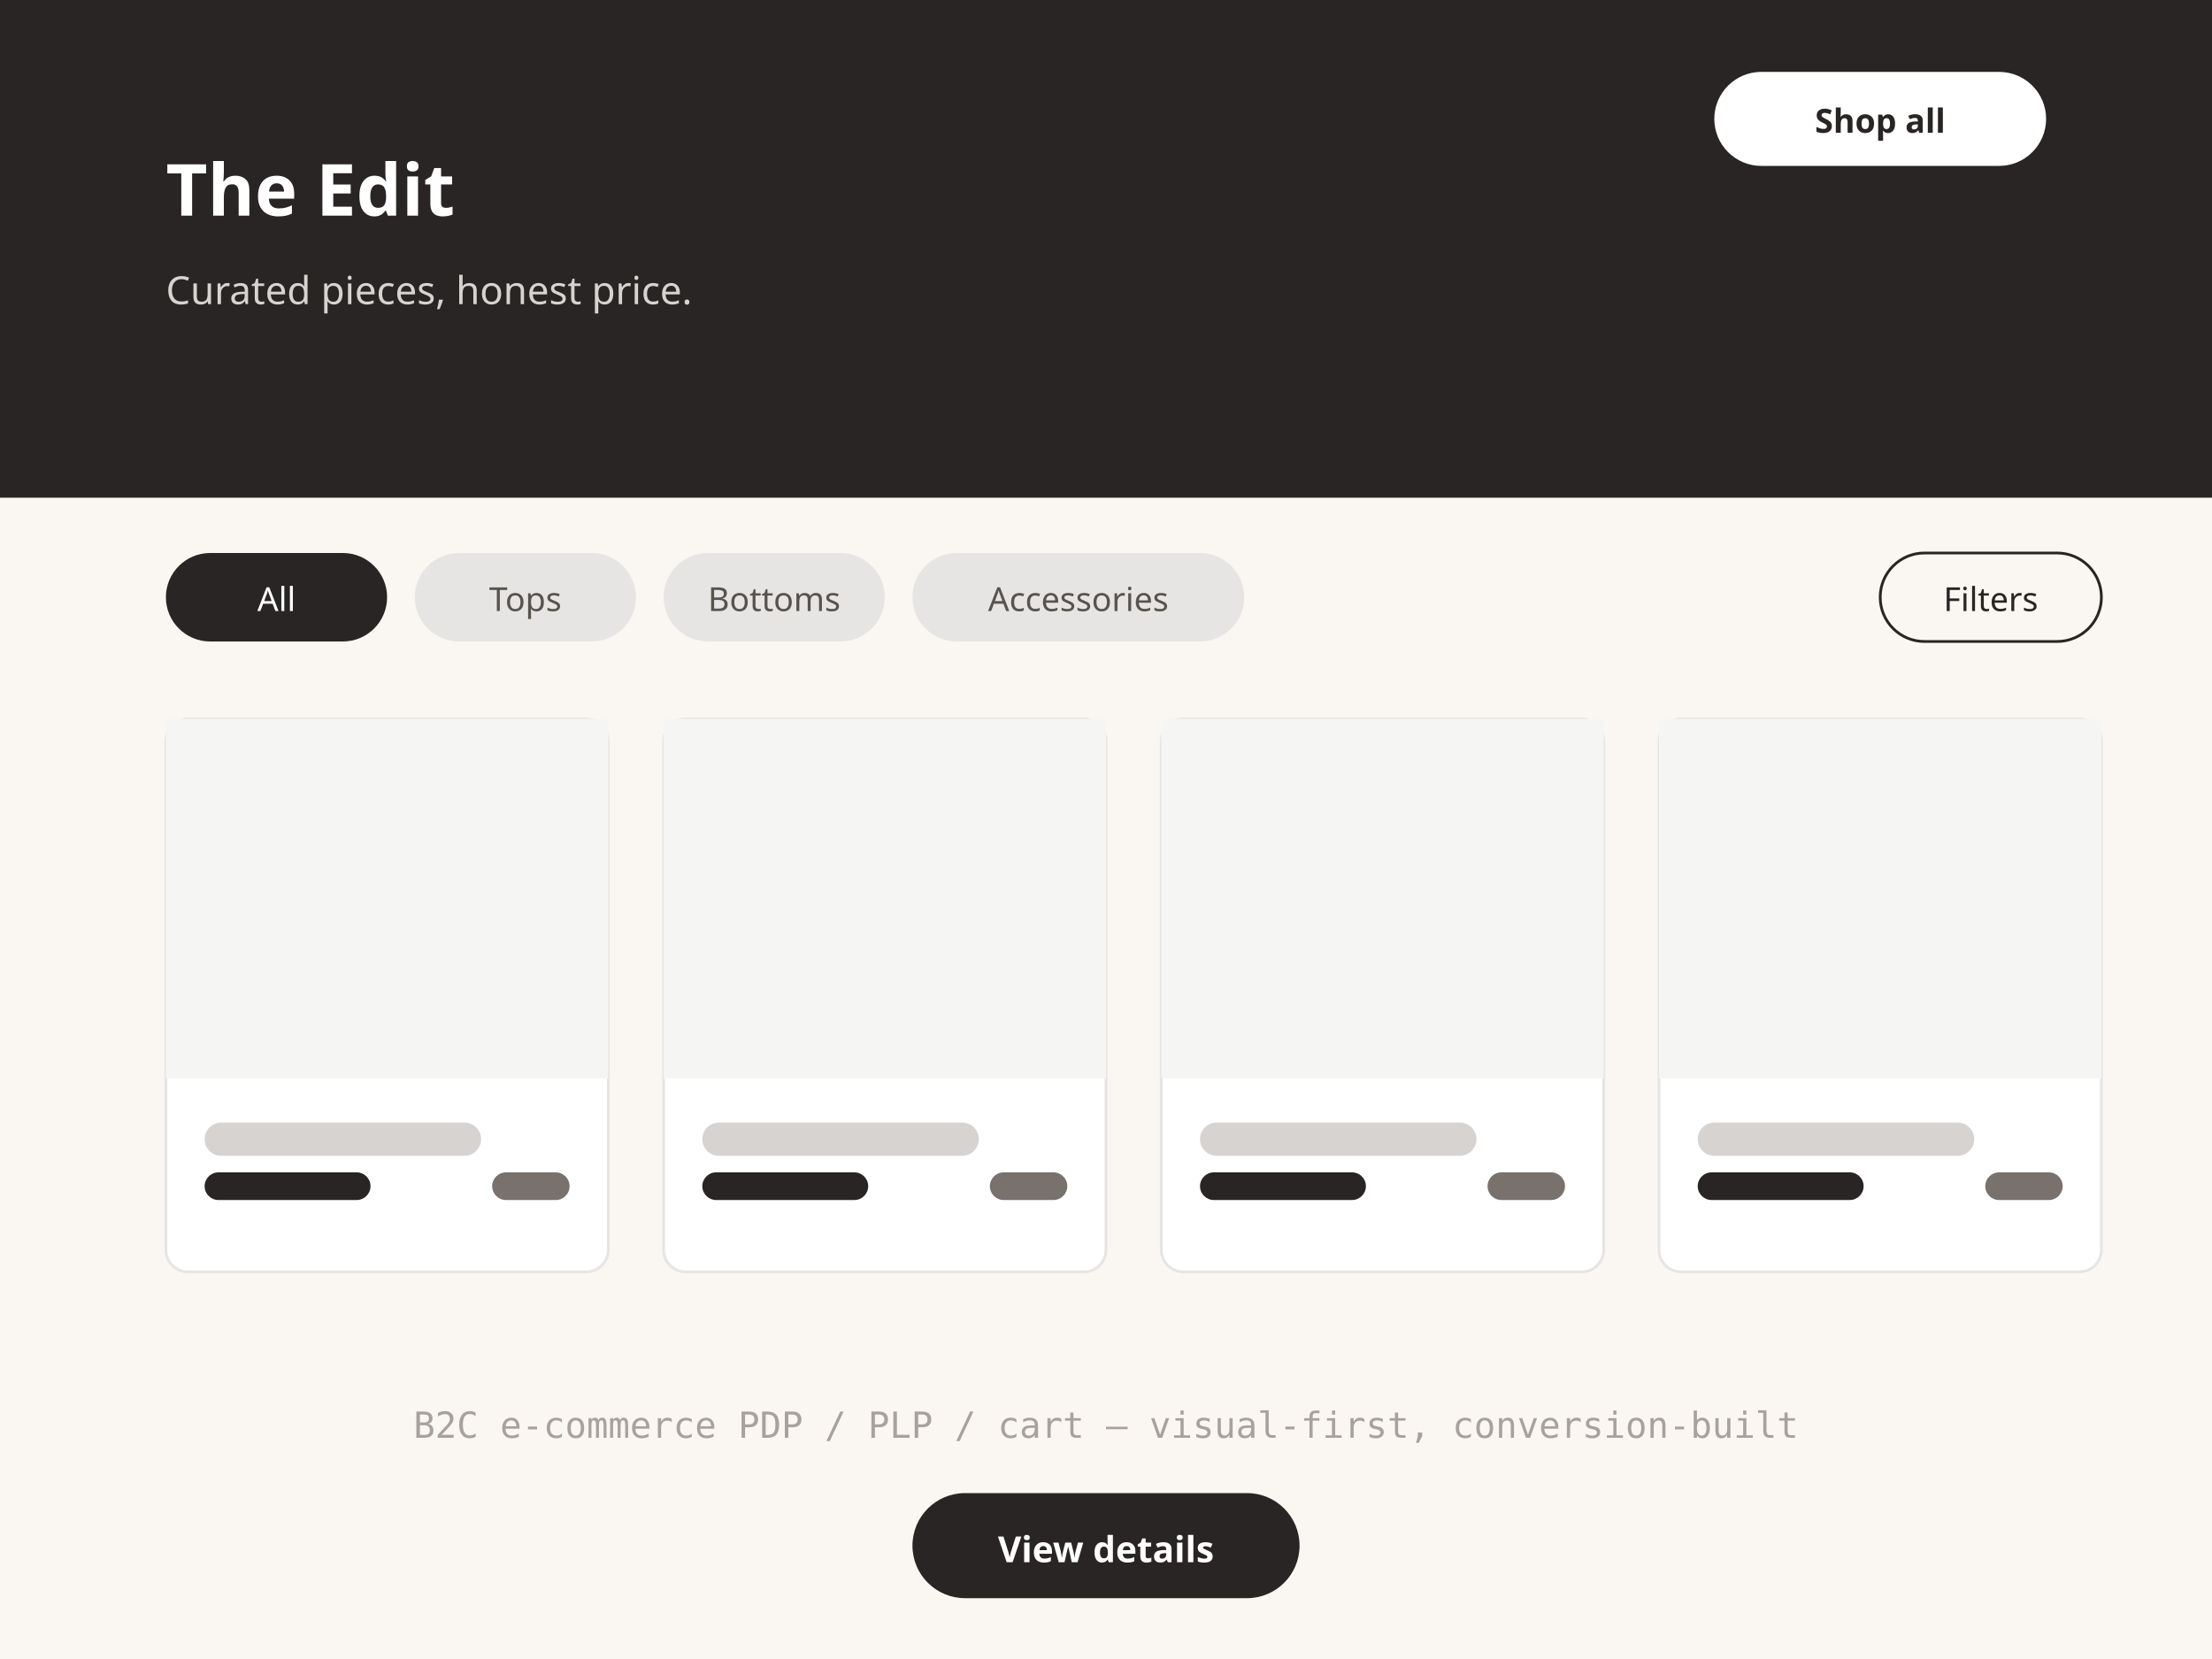
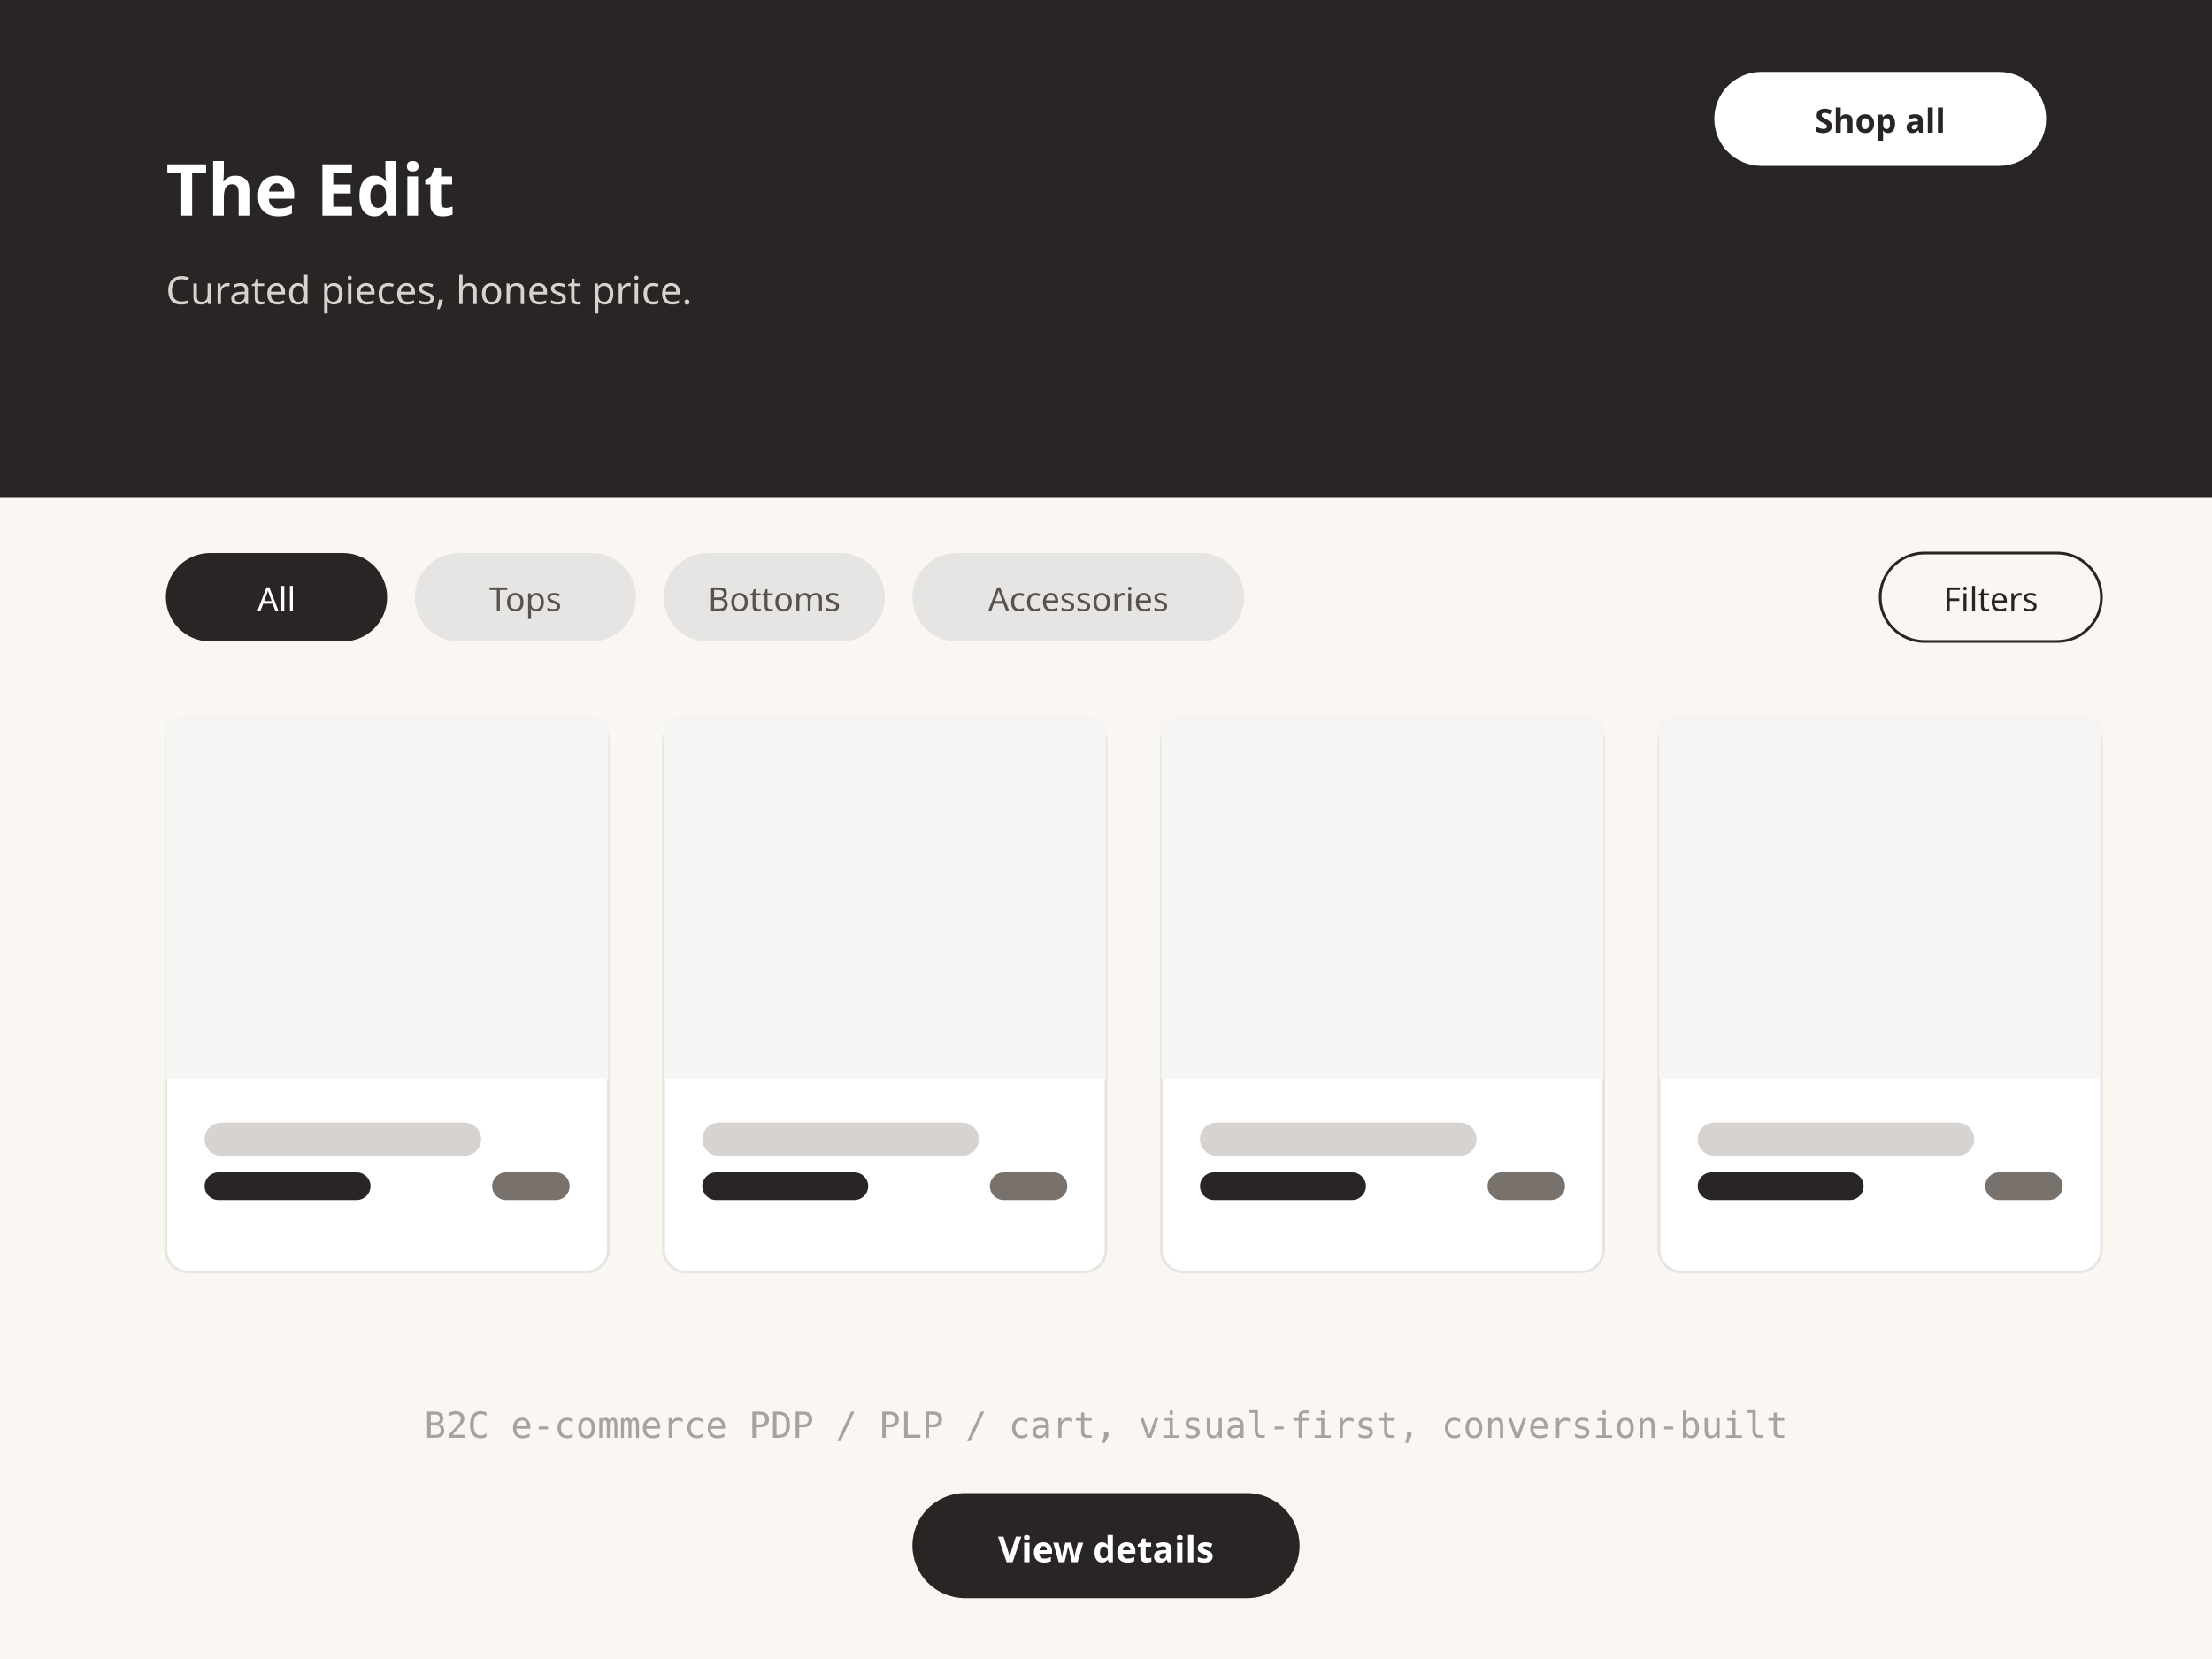
<svg xmlns="http://www.w3.org/2000/svg" viewBox="0 0 800 600">
  <rect width="800" height="600" fill="#faf7f2" />
  <rect y="0" width="800" height="180" fill="#292524" />
  <text x="60" y="78" font-family="sans-serif" font-size="26" font-weight="bold" fill="#fff">The Edit</text>
  <text x="60" y="110" font-family="sans-serif" font-size="14" fill="#d6d3d1">Curated pieces, honest price.</text>
  <rect x="620" y="26" width="120" height="34" rx="17" fill="#fff" />
  <text x="680" y="48" text-anchor="middle" font-family="sans-serif" font-size="12" font-weight="bold" fill="#292524">Shop all</text>
  <g transform="translate(60,200)">
    <rect width="80" height="32" rx="16" fill="#292524" />
    <text x="40" y="21" text-anchor="middle" font-family="sans-serif" font-size="12" fill="#fff">All</text>
    <rect x="90" width="80" height="32" rx="16" fill="#e7e5e4" />
    <text x="130" y="21" text-anchor="middle" font-family="sans-serif" font-size="12" fill="#57534e">Tops</text>
    <rect x="180" width="80" height="32" rx="16" fill="#e7e5e4" />
    <text x="220" y="21" text-anchor="middle" font-family="sans-serif" font-size="12" fill="#57534e">Bottoms</text>
    <rect x="270" width="120" height="32" rx="16" fill="#e7e5e4" />
    <text x="330" y="21" text-anchor="middle" font-family="sans-serif" font-size="12" fill="#57534e">Accessories</text>
    <rect x="620" width="80" height="32" rx="16" fill="none" stroke="#292524" />
    <text x="660" y="21" text-anchor="middle" font-family="sans-serif" font-size="12" fill="#292524">Filters</text>
  </g>
  <g transform="translate(60,260)">
    <g font-family="sans-serif">
      <g>
        <rect width="160" height="200" rx="8" fill="#fff" stroke="#e7e5e4" />
        <rect x="0" width="160" height="130" fill="#f5f5f4" />
        <rect x="14" y="146" width="100" height="12" rx="6" fill="#d6d3d1" />
        <rect x="14" y="164" width="60" height="10" rx="5" fill="#292524" />
        <rect x="118" y="164" width="28" height="10" rx="5" fill="#78716c" />
      </g>
      <g transform="translate(180,0)">
        <rect width="160" height="200" rx="8" fill="#fff" stroke="#e7e5e4" />
        <rect x="0" width="160" height="130" fill="#f5f5f4" />
        <rect x="14" y="146" width="100" height="12" rx="6" fill="#d6d3d1" />
        <rect x="14" y="164" width="60" height="10" rx="5" fill="#292524" />
        <rect x="118" y="164" width="28" height="10" rx="5" fill="#78716c" />
      </g>
      <g transform="translate(360,0)">
        <rect width="160" height="200" rx="8" fill="#fff" stroke="#e7e5e4" />
        <rect x="0" width="160" height="130" fill="#f5f5f4" />
        <rect x="14" y="146" width="100" height="12" rx="6" fill="#d6d3d1" />
        <rect x="14" y="164" width="60" height="10" rx="5" fill="#292524" />
        <rect x="118" y="164" width="28" height="10" rx="5" fill="#78716c" />
      </g>
      <g transform="translate(540,0)">
        <rect width="160" height="200" rx="8" fill="#fff" stroke="#e7e5e4" />
        <rect x="0" width="160" height="130" fill="#f5f5f4" />
        <rect x="14" y="146" width="100" height="12" rx="6" fill="#d6d3d1" />
        <rect x="14" y="164" width="60" height="10" rx="5" fill="#292524" />
        <rect x="118" y="164" width="28" height="10" rx="5" fill="#78716c" />
      </g>
    </g>
  </g>
-   <text x="400" y="520" text-anchor="middle" font-family="monospace" font-size="13" fill="#a8a29e">B2C e-commerce PDP / PLP / cart — visual-first, conversion-built</text>
+   <text x="400" y="520" text-anchor="middle" font-family="monospace" font-size="13" fill="#a8a29e">B2C e-commerce PDP / PLP / cart, visual-first, conversion-built</text>
  <rect x="330" y="540" width="140" height="38" rx="19" fill="#292524" />
  <text x="400" y="565" text-anchor="middle" font-family="sans-serif" font-size="13" font-weight="bold" fill="#fff">View details</text>
</svg>
